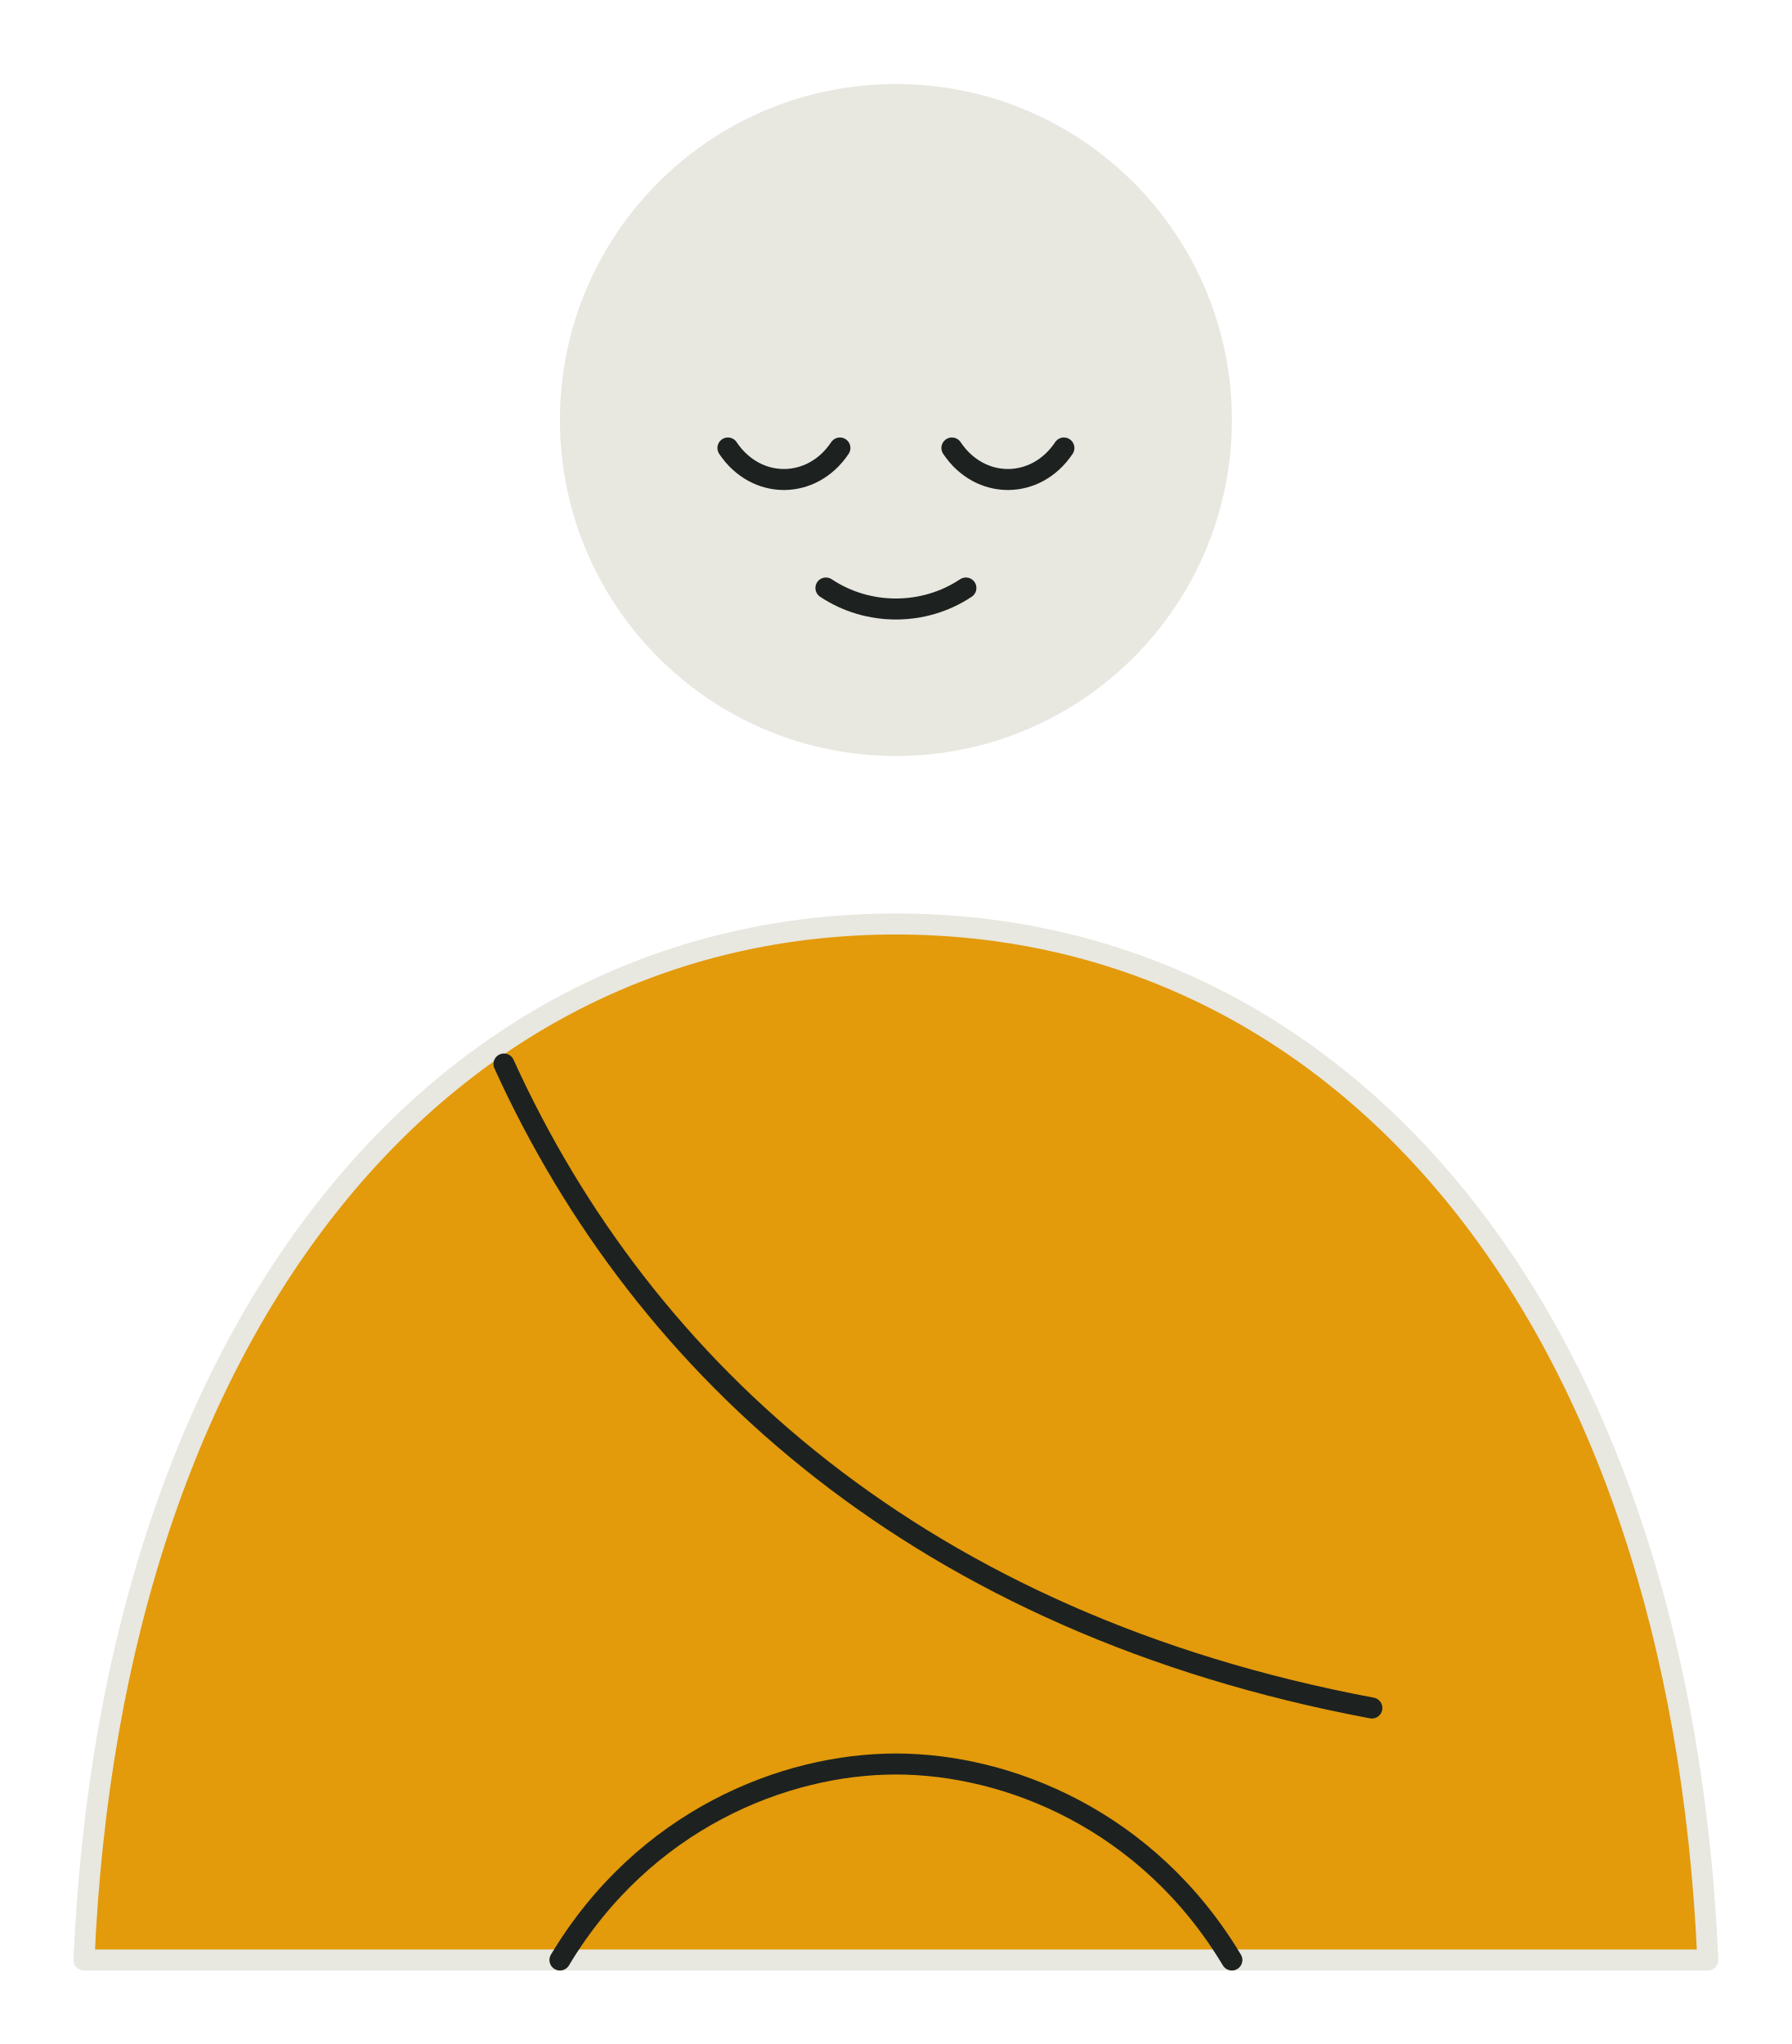
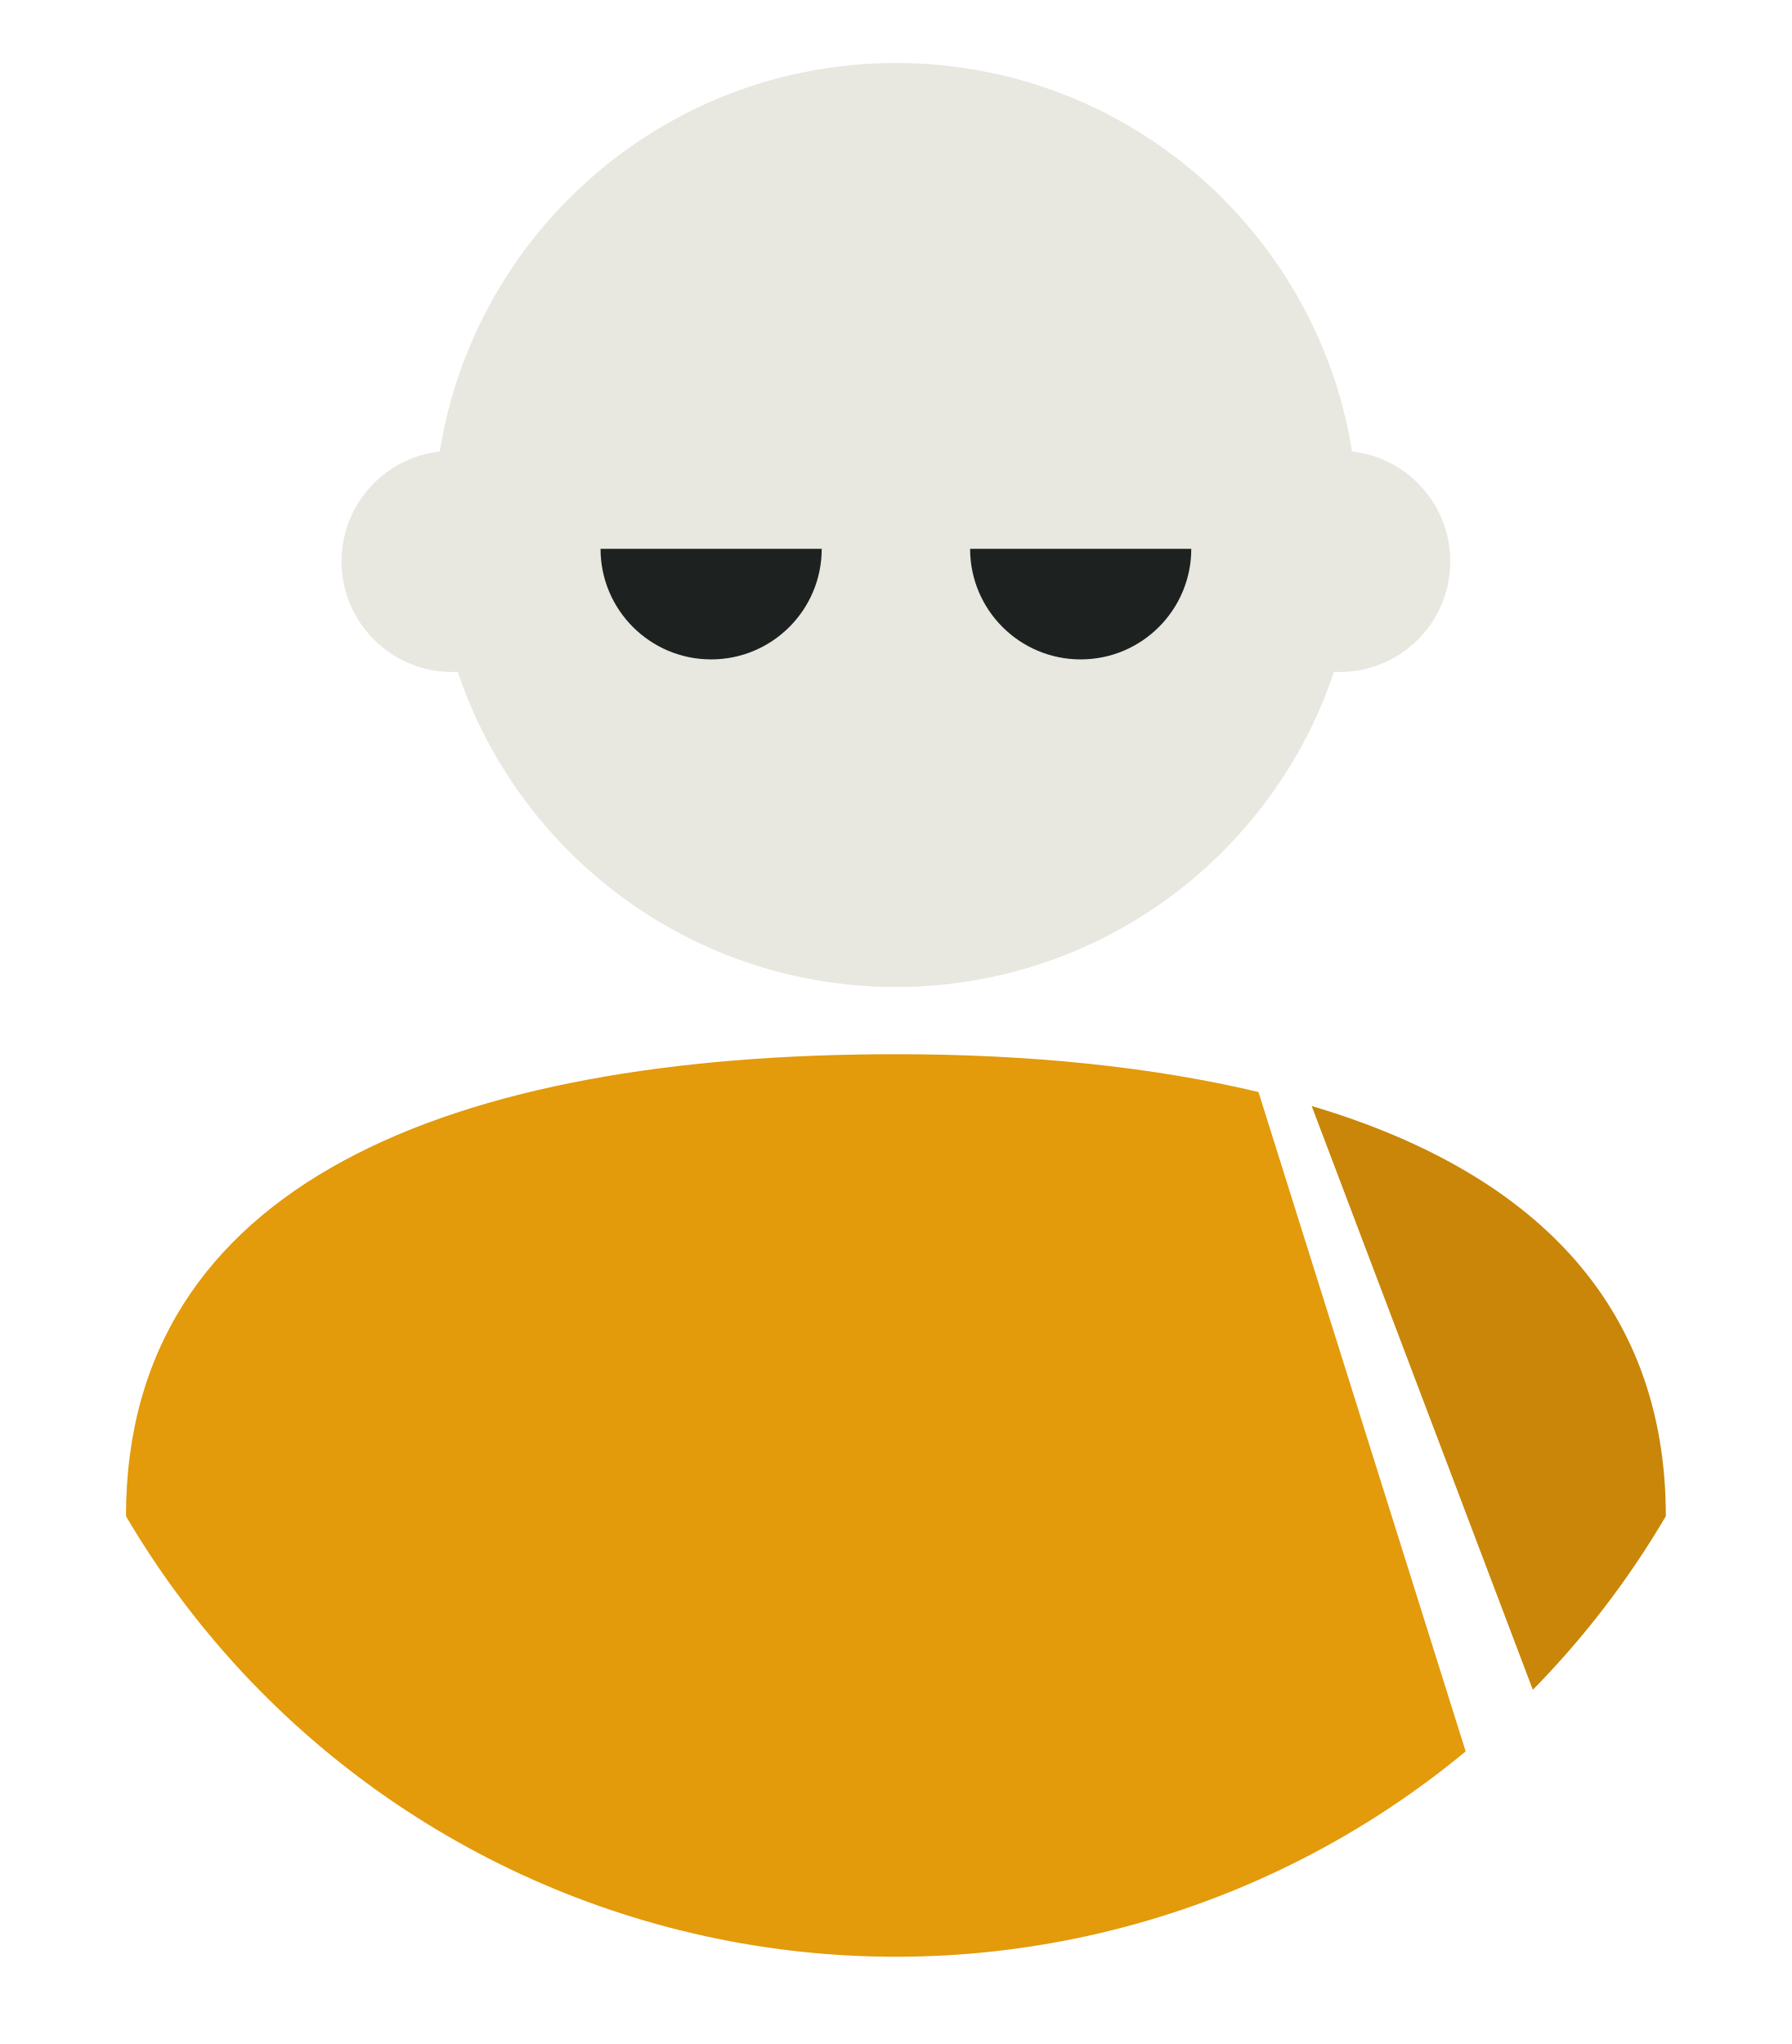
<svg xmlns="http://www.w3.org/2000/svg" viewBox="76 76 128 146" width="128" height="146">
-   <path d="M82 216c2-46 26-74 58-74s56 28 58 74z" fill="#E39A0B" stroke="#E8E7E0" stroke-width="1.5" stroke-linejoin="round" />
-   <path d="M112 152c10 22 30 40 62 46" fill="none" stroke="#1D2220" stroke-width="1.5" stroke-linecap="round" />
-   <path d="M116 216c6-10 16-14 24-14s18 4 24 14" fill="none" stroke="#1D2220" stroke-width="1.5" stroke-linecap="round" />
-   <circle cx="140" cy="106" r="24" fill="#E8E7E0" />
-   <path d="M128 108c2 3 6 3 8 0M144 108c2 3 6 3 8 0" fill="none" stroke="#1D2220" stroke-width="1.5" stroke-linecap="round" />
-   <path d="M135 118c3 2 7 2 10 0" fill="none" stroke="#1D2220" stroke-width="1.5" stroke-linecap="round" />
+   <circle cx="108.3" cy="116.1" r="7.9" fill="#E8E7E0" />
+   <circle cx="171.7" cy="116.1" r="7.9" fill="#E8E7E0" />
+   <circle cx="140" cy="113.5" r="33" fill="#E8E7E0" />
+   <path d="M118.9 115.2a7.9 7.9 0 0 0 15.8 0zM145.3 115.2a7.9 7.9 0 0 0 15.8 0z" fill="#1D2220" />
+   <path d="M85 184.3c0-23.7 23.1-33 55-33 9.6 0 18.3.9 25.9 2.7l14.8 47.1A63.8 63.8 0 0 1 85 184.3z" fill="#E39A0B" />
+   <path d="M169.7 155c15.5 4.6 25.3 13.9 25.3 29.3a63.8 63.8 0 0 1-9.5 12.4z" fill="#C98608" />
</svg>
